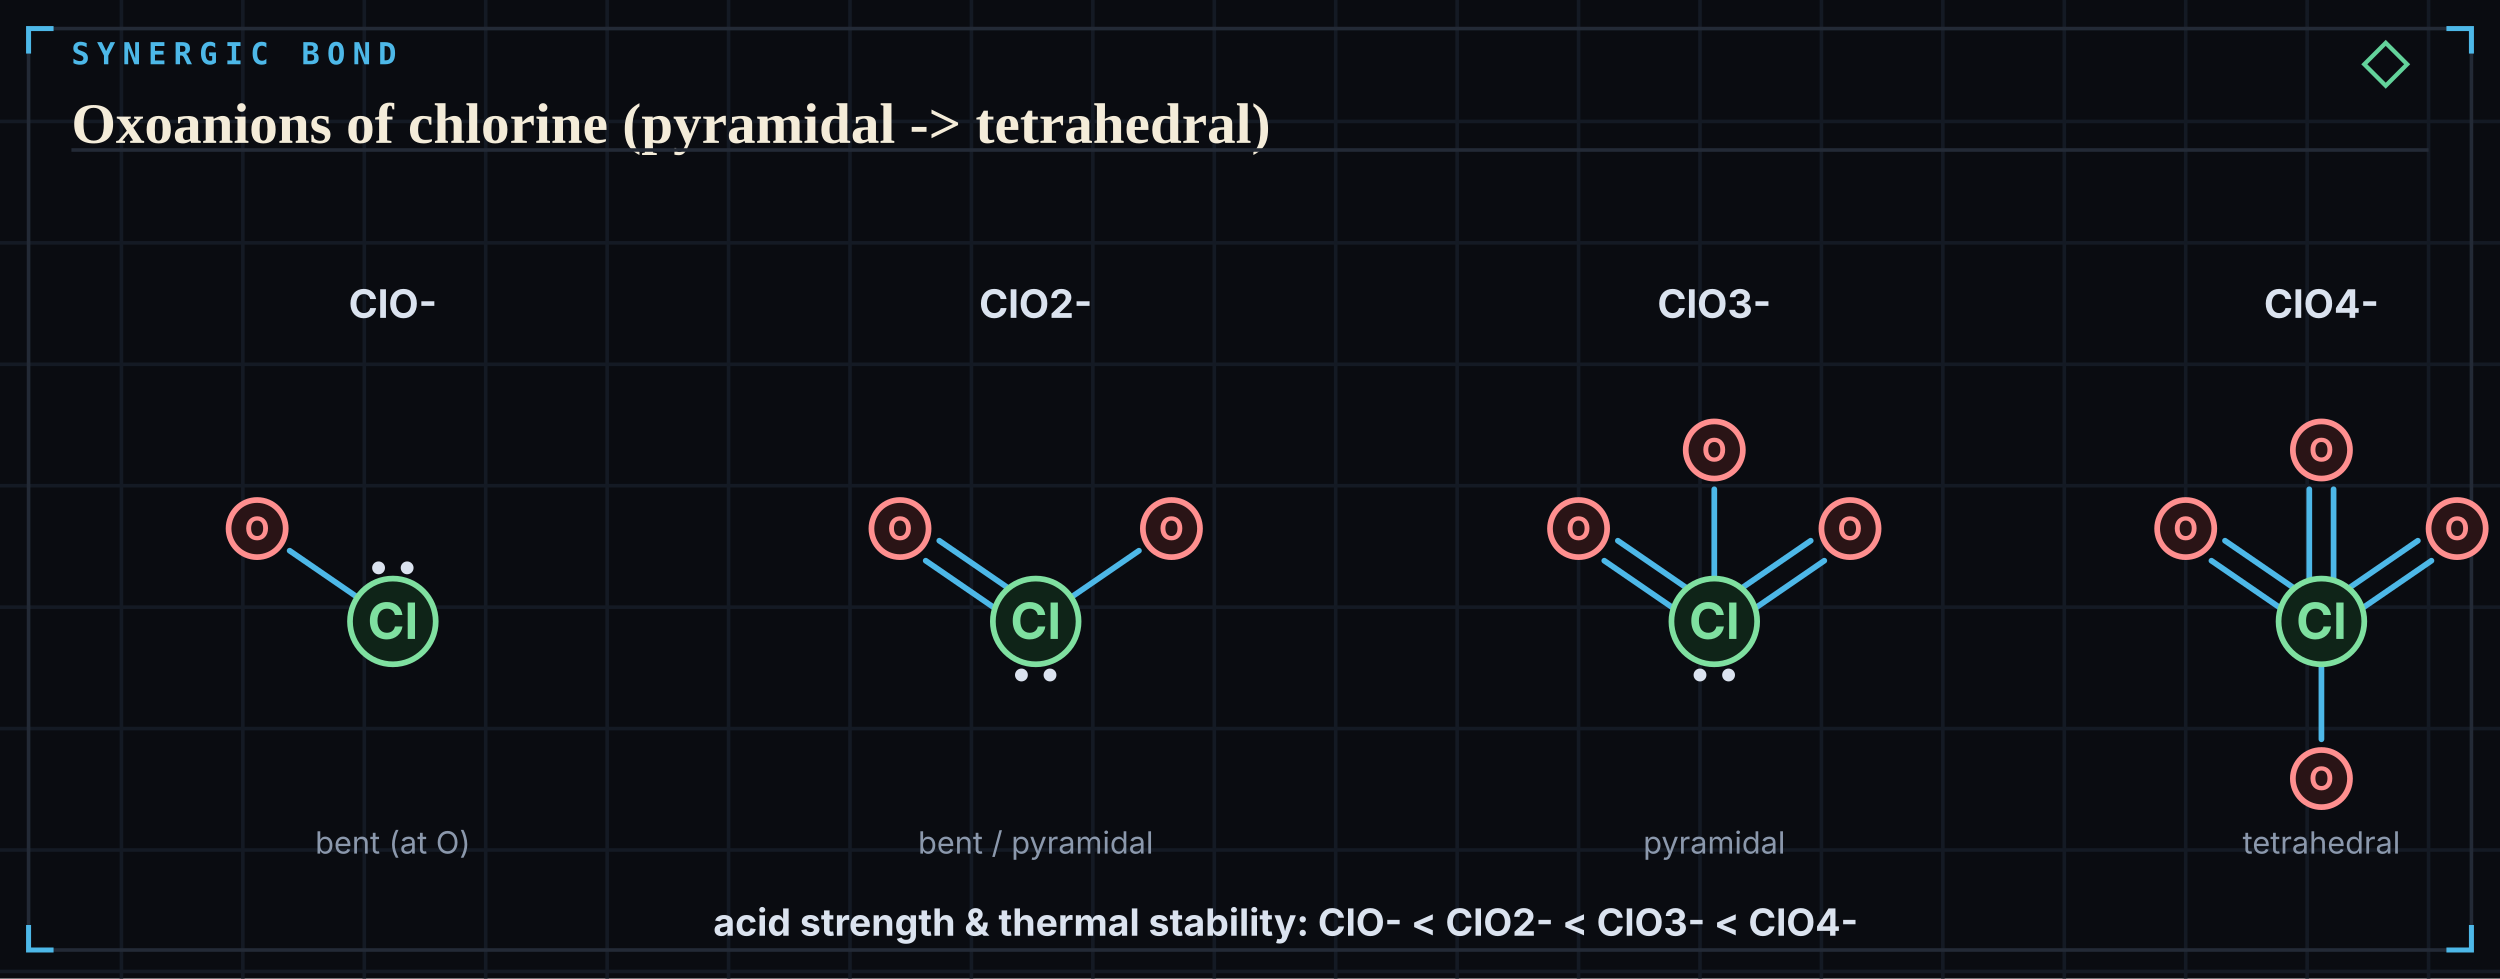
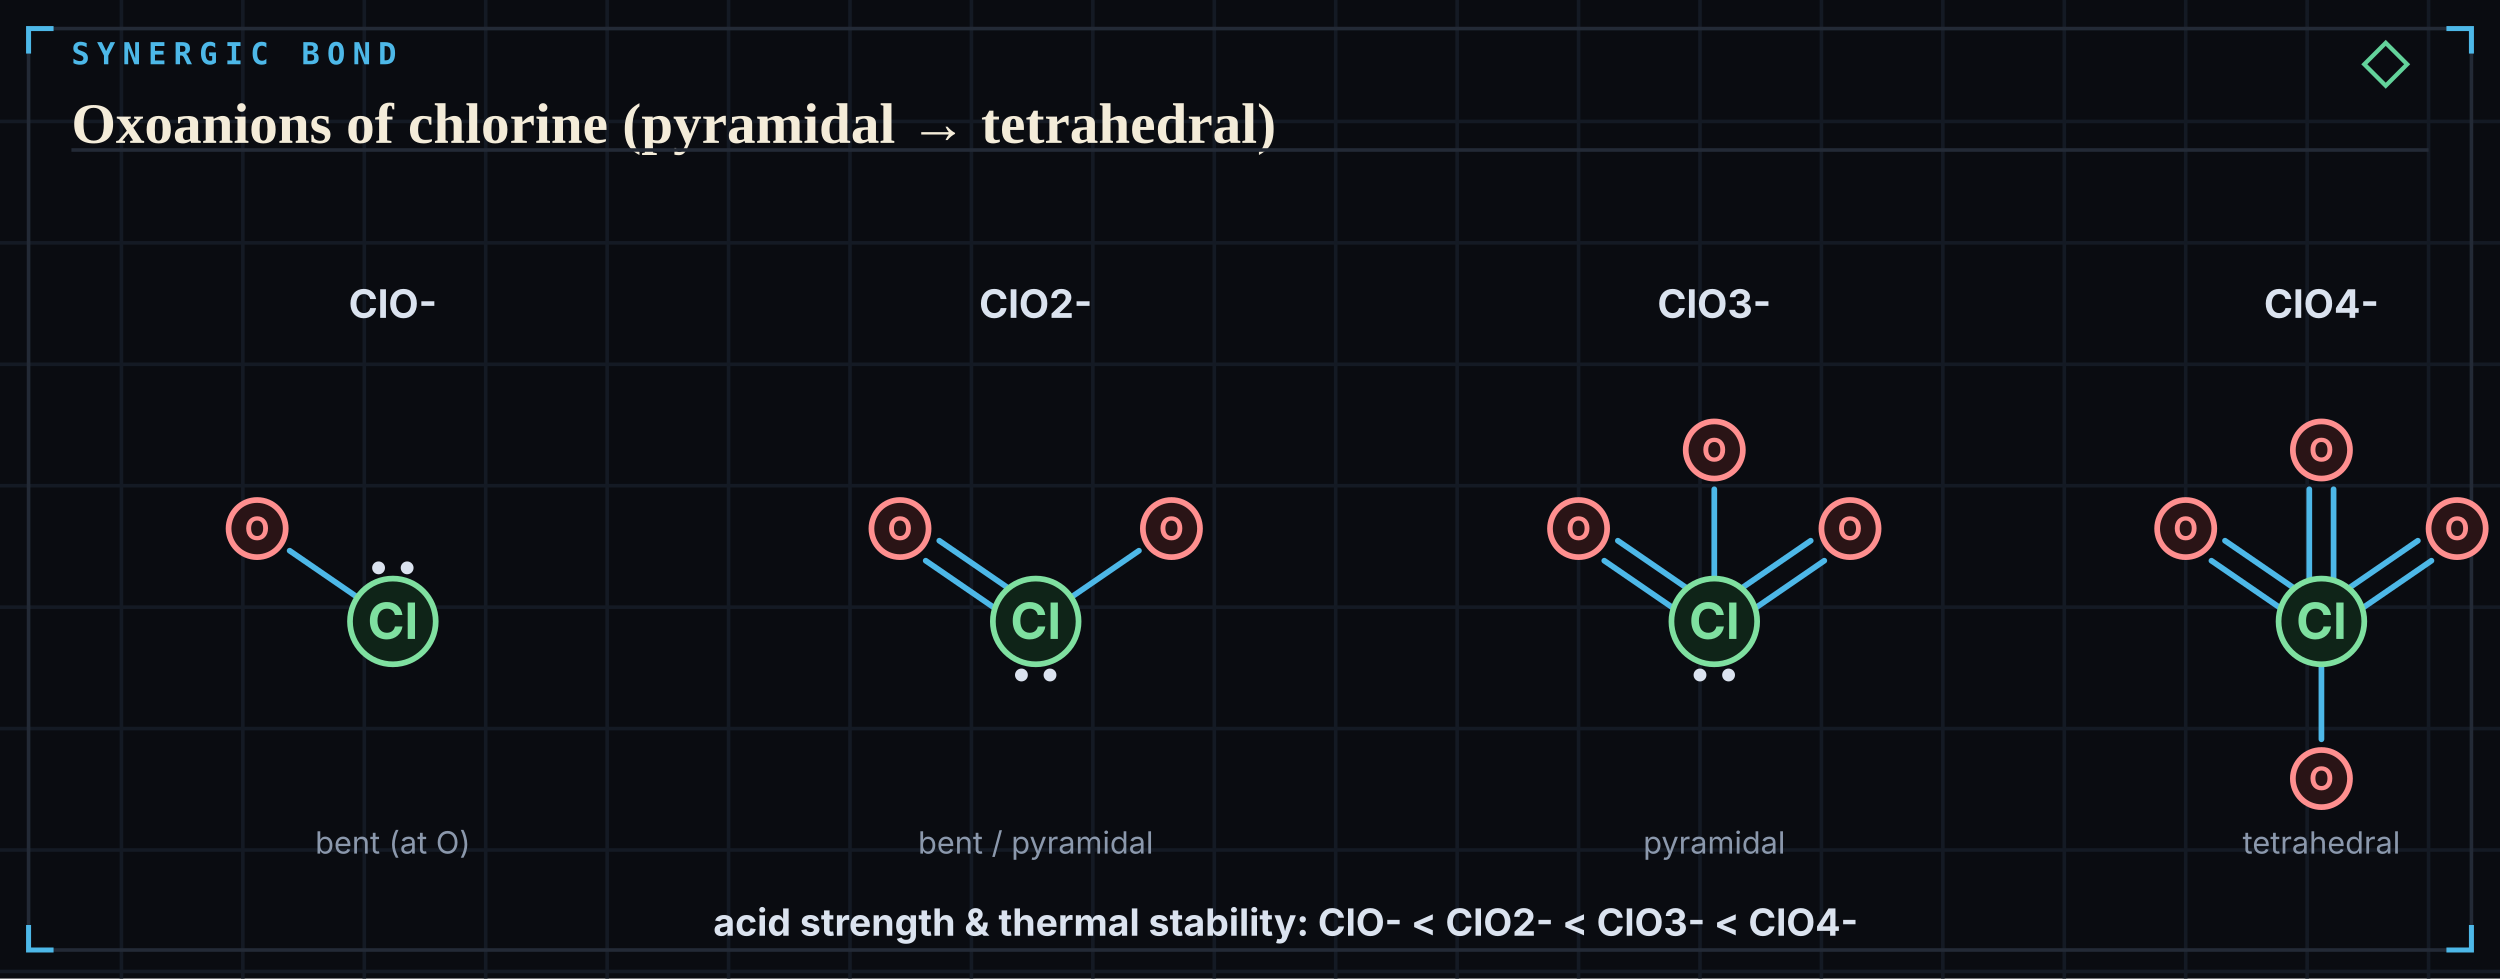
<svg xmlns="http://www.w3.org/2000/svg" width="700" height="274" viewBox="0 0 700 274" font-family="'Inter','Helvetica Neue',Arial,'DejaVu Sans',sans-serif">
  <rect width="700" height="274" fill="#0a0c11" />
  <g stroke="#141a24" stroke-width="1">
    <line x1="34" y1="0" x2="34" y2="274" />
    <line x1="68" y1="0" x2="68" y2="274" />
    <line x1="102" y1="0" x2="102" y2="274" />
    <line x1="136" y1="0" x2="136" y2="274" />
    <line x1="170" y1="0" x2="170" y2="274" />
    <line x1="204" y1="0" x2="204" y2="274" />
    <line x1="238" y1="0" x2="238" y2="274" />
    <line x1="272" y1="0" x2="272" y2="274" />
    <line x1="306" y1="0" x2="306" y2="274" />
    <line x1="340" y1="0" x2="340" y2="274" />
    <line x1="374" y1="0" x2="374" y2="274" />
    <line x1="408" y1="0" x2="408" y2="274" />
    <line x1="442" y1="0" x2="442" y2="274" />
    <line x1="476" y1="0" x2="476" y2="274" />
    <line x1="510" y1="0" x2="510" y2="274" />
    <line x1="544" y1="0" x2="544" y2="274" />
    <line x1="578" y1="0" x2="578" y2="274" />
    <line x1="612" y1="0" x2="612" y2="274" />
    <line x1="646" y1="0" x2="646" y2="274" />
    <line x1="680" y1="0" x2="680" y2="274" />
    <line x1="0" y1="34" x2="700" y2="34" />
    <line x1="0" y1="68" x2="700" y2="68" />
    <line x1="0" y1="102" x2="700" y2="102" />
    <line x1="0" y1="136" x2="700" y2="136" />
    <line x1="0" y1="170" x2="700" y2="170" />
    <line x1="0" y1="204" x2="700" y2="204" />
    <line x1="0" y1="238" x2="700" y2="238" />
    <line x1="0" y1="272" x2="700" y2="272" />
  </g>
  <rect x="8" y="8" width="684" height="258" fill="none" stroke="#232a36" stroke-width="1" />
  <path d="M 8 15 L 8 8 L 15 8" stroke="#4db8e8" stroke-width="1.4" fill="none" />
  <path d="M 692 15 L 692 8 L 685 8" stroke="#4db8e8" stroke-width="1.4" fill="none" />
  <path d="M 8 259 L 8 266 L 15 266" stroke="#4db8e8" stroke-width="1.4" fill="none" />
  <path d="M 692 259 L 692 266 L 685 266" stroke="#4db8e8" stroke-width="1.4" fill="none" />
  <text x="20" y="18" font-size="8.5" font-weight="bold" fill="#4db8e8" text-anchor="start" font-family="'SF Mono','DejaVu Sans Mono',ui-monospace,Menlo,monospace" letter-spacing="0.24em">SYNERGIC BOND</text>
  <path d="M 668 12 l 6 6 l -6 6 l -6 -6 z" fill="none" stroke="#63d39b" stroke-width="1.2" />
-   <text x="20" y="40" font-size="16" font-weight="bold" fill="#f4ecd9" text-anchor="start" font-family="'Georgia','Times New Roman',serif">Oxoanions of chlorine  (pyramidal -&gt; tetrahedral)</text>
+   <text x="20" y="40" font-size="16" font-weight="bold" fill="#f4ecd9" text-anchor="start" font-family="'Georgia','Times New Roman',serif">Oxoanions of chlorine  (pyramidal → tetrahedral)</text>
  <line x1="20" y1="42" x2="680" y2="42" stroke="#232a36" stroke-width="1" />
  <g transform="translate(0,34)">
    <text x="110.0" y="55.0" font-size="11" font-weight="bold" fill="#dbe3ef" text-anchor="middle">ClO-</text>
    <line x1="100.9" y1="133.8" x2="81.1" y2="120.2" stroke="#4db8e8" stroke-width="1.6" stroke-linecap="round" />
    <circle cx="72.0" cy="114.0" r="8" fill="#2a1416" stroke="#ff8f8f" stroke-width="1.6" />
    <text x="72.0" y="117.2" font-size="9" font-weight="bold" fill="#ff8f8f" text-anchor="middle">O</text>
    <circle cx="106.0" cy="125.0" r="1.8" fill="#dbe3ef" />
    <circle cx="114.0" cy="125.0" r="1.8" fill="#dbe3ef" />
    <circle cx="110.0" cy="140.0" r="12" fill="#0f2418" stroke="#7fe0a0" stroke-width="1.6" />
    <text x="110.0" y="144.9" font-size="14" font-weight="bold" fill="#7fe0a0" text-anchor="middle">Cl</text>
    <text x="110.0" y="205.0" font-size="8.6" font-weight="normal" fill="#8b98ac" text-anchor="middle">bent (at O)</text>
    <text x="290.0" y="55.0" font-size="11" font-weight="bold" fill="#dbe3ef" text-anchor="middle">ClO2-</text>
    <line x1="279.0" y1="136.6" x2="259.2" y2="123.0" stroke="#4db8e8" stroke-width="1.6" stroke-linecap="round" />
    <line x1="282.8" y1="131.0" x2="263.0" y2="117.4" stroke="#4db8e8" stroke-width="1.6" stroke-linecap="round" />
    <circle cx="252.0" cy="114.0" r="8" fill="#2a1416" stroke="#ff8f8f" stroke-width="1.6" />
    <text x="252.0" y="117.2" font-size="9" font-weight="bold" fill="#ff8f8f" text-anchor="middle">O</text>
    <line x1="299.1" y1="133.8" x2="318.9" y2="120.2" stroke="#4db8e8" stroke-width="1.6" stroke-linecap="round" />
    <circle cx="328.0" cy="114.0" r="8" fill="#2a1416" stroke="#ff8f8f" stroke-width="1.6" />
    <text x="328.0" y="117.2" font-size="9" font-weight="bold" fill="#ff8f8f" text-anchor="middle">O</text>
    <circle cx="294.0" cy="155.0" r="1.8" fill="#dbe3ef" />
    <circle cx="286.0" cy="155.0" r="1.8" fill="#dbe3ef" />
    <circle cx="290.0" cy="140.0" r="12" fill="#0f2418" stroke="#7fe0a0" stroke-width="1.6" />
    <text x="290.0" y="144.9" font-size="14" font-weight="bold" fill="#7fe0a0" text-anchor="middle">Cl</text>
    <text x="290.0" y="205.0" font-size="8.6" font-weight="normal" fill="#8b98ac" text-anchor="middle">bent / pyramidal</text>
    <text x="480.0" y="55.0" font-size="11" font-weight="bold" fill="#dbe3ef" text-anchor="middle">ClO3-</text>
    <line x1="469.0" y1="136.6" x2="449.2" y2="123.0" stroke="#4db8e8" stroke-width="1.6" stroke-linecap="round" />
    <line x1="472.8" y1="131.0" x2="453.0" y2="117.4" stroke="#4db8e8" stroke-width="1.6" stroke-linecap="round" />
    <circle cx="442.0" cy="114.0" r="8" fill="#2a1416" stroke="#ff8f8f" stroke-width="1.6" />
    <text x="442.0" y="117.2" font-size="9" font-weight="bold" fill="#ff8f8f" text-anchor="middle">O</text>
    <line x1="487.2" y1="131.0" x2="507.0" y2="117.4" stroke="#4db8e8" stroke-width="1.6" stroke-linecap="round" />
    <line x1="491.0" y1="136.6" x2="510.8" y2="123.0" stroke="#4db8e8" stroke-width="1.6" stroke-linecap="round" />
    <circle cx="518.0" cy="114.0" r="8" fill="#2a1416" stroke="#ff8f8f" stroke-width="1.6" />
    <text x="518.0" y="117.2" font-size="9" font-weight="bold" fill="#ff8f8f" text-anchor="middle">O</text>
    <line x1="480.0" y1="129.0" x2="480.0" y2="103.0" stroke="#4db8e8" stroke-width="1.6" stroke-linecap="round" />
    <circle cx="480.0" cy="92.0" r="8" fill="#2a1416" stroke="#ff8f8f" stroke-width="1.6" />
    <text x="480.0" y="95.2" font-size="9" font-weight="bold" fill="#ff8f8f" text-anchor="middle">O</text>
    <circle cx="484.0" cy="155.0" r="1.8" fill="#dbe3ef" />
    <circle cx="476.0" cy="155.0" r="1.8" fill="#dbe3ef" />
    <circle cx="480.0" cy="140.0" r="12" fill="#0f2418" stroke="#7fe0a0" stroke-width="1.6" />
    <text x="480.0" y="144.9" font-size="14" font-weight="bold" fill="#7fe0a0" text-anchor="middle">Cl</text>
    <text x="480.0" y="205.0" font-size="8.6" font-weight="normal" fill="#8b98ac" text-anchor="middle">pyramidal</text>
    <text x="650.0" y="55.0" font-size="11" font-weight="bold" fill="#dbe3ef" text-anchor="middle">ClO4-</text>
    <line x1="639.0" y1="136.6" x2="619.2" y2="123.0" stroke="#4db8e8" stroke-width="1.6" stroke-linecap="round" />
    <line x1="642.8" y1="131.0" x2="623.0" y2="117.4" stroke="#4db8e8" stroke-width="1.6" stroke-linecap="round" />
    <circle cx="612.0" cy="114.0" r="8" fill="#2a1416" stroke="#ff8f8f" stroke-width="1.6" />
    <text x="612.0" y="117.2" font-size="9" font-weight="bold" fill="#ff8f8f" text-anchor="middle">O</text>
    <line x1="657.2" y1="131.0" x2="677.0" y2="117.4" stroke="#4db8e8" stroke-width="1.6" stroke-linecap="round" />
    <line x1="661.0" y1="136.6" x2="680.8" y2="123.0" stroke="#4db8e8" stroke-width="1.6" stroke-linecap="round" />
    <circle cx="688.0" cy="114.0" r="8" fill="#2a1416" stroke="#ff8f8f" stroke-width="1.6" />
    <text x="688.0" y="117.2" font-size="9" font-weight="bold" fill="#ff8f8f" text-anchor="middle">O</text>
    <line x1="646.6" y1="129.0" x2="646.6" y2="103.0" stroke="#4db8e8" stroke-width="1.6" stroke-linecap="round" />
    <line x1="653.4" y1="129.0" x2="653.4" y2="103.0" stroke="#4db8e8" stroke-width="1.6" stroke-linecap="round" />
    <circle cx="650.0" cy="92.0" r="8" fill="#2a1416" stroke="#ff8f8f" stroke-width="1.6" />
    <text x="650.0" y="95.2" font-size="9" font-weight="bold" fill="#ff8f8f" text-anchor="middle">O</text>
    <line x1="650.0" y1="151.0" x2="650.0" y2="173.0" stroke="#4db8e8" stroke-width="1.6" stroke-linecap="round" />
    <circle cx="650.0" cy="184.0" r="8" fill="#2a1416" stroke="#ff8f8f" stroke-width="1.6" />
    <text x="650.0" y="187.2" font-size="9" font-weight="bold" fill="#ff8f8f" text-anchor="middle">O</text>
    <circle cx="650.0" cy="140.0" r="12" fill="#0f2418" stroke="#7fe0a0" stroke-width="1.6" />
    <text x="650.0" y="144.9" font-size="14" font-weight="bold" fill="#7fe0a0" text-anchor="middle">Cl</text>
    <text x="650.0" y="205.0" font-size="8.6" font-weight="normal" fill="#8b98ac" text-anchor="middle">tetrahedral</text>
    <text x="360.0" y="228.0" font-size="10.5" font-weight="bold" fill="#dbe3ef" text-anchor="middle">acid strength &amp; thermal stability:  ClO- &lt; ClO2- &lt; ClO3- &lt; ClO4-</text>
  </g>
</svg>
